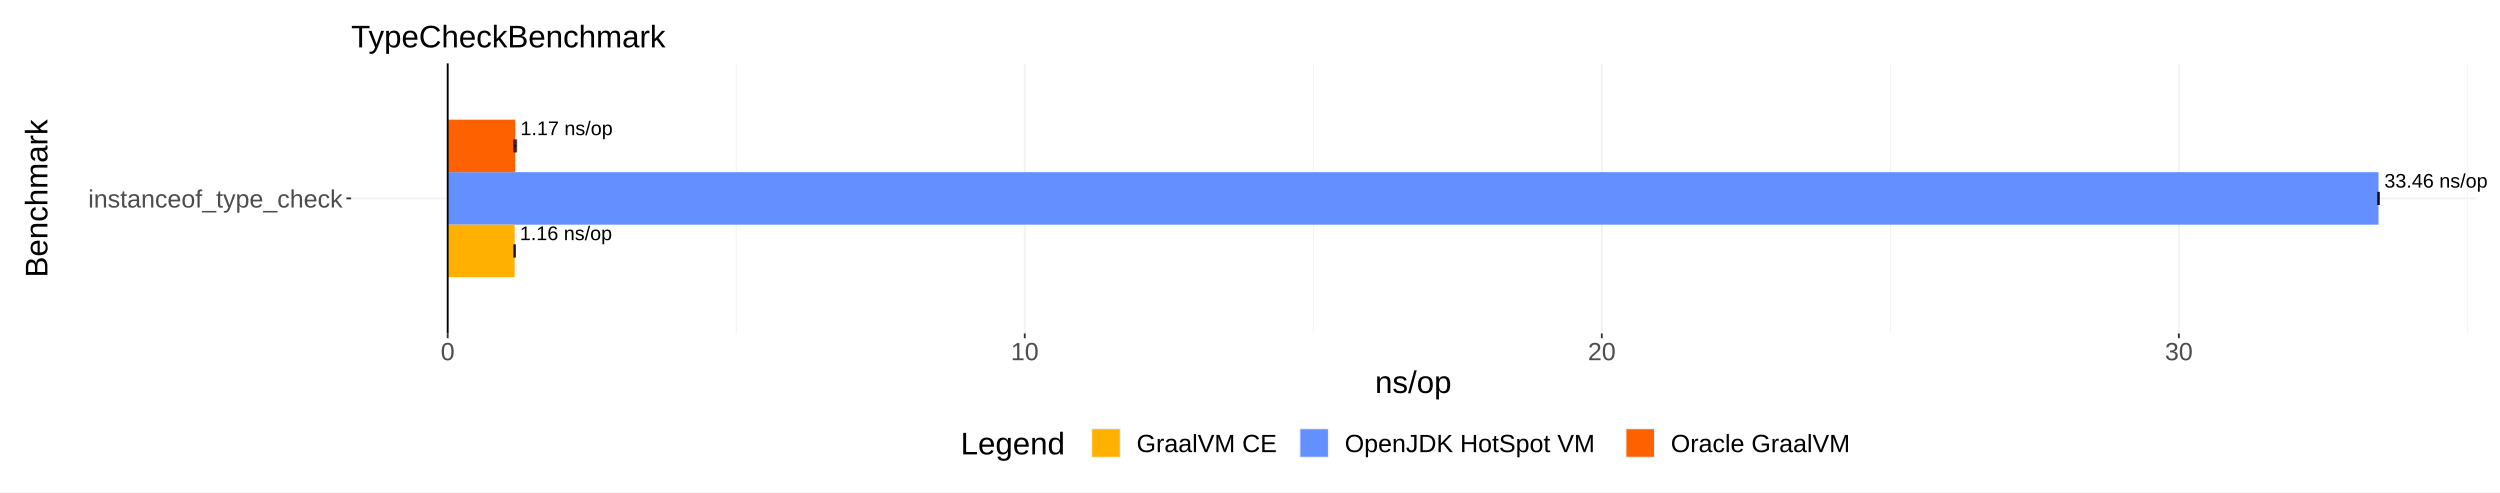
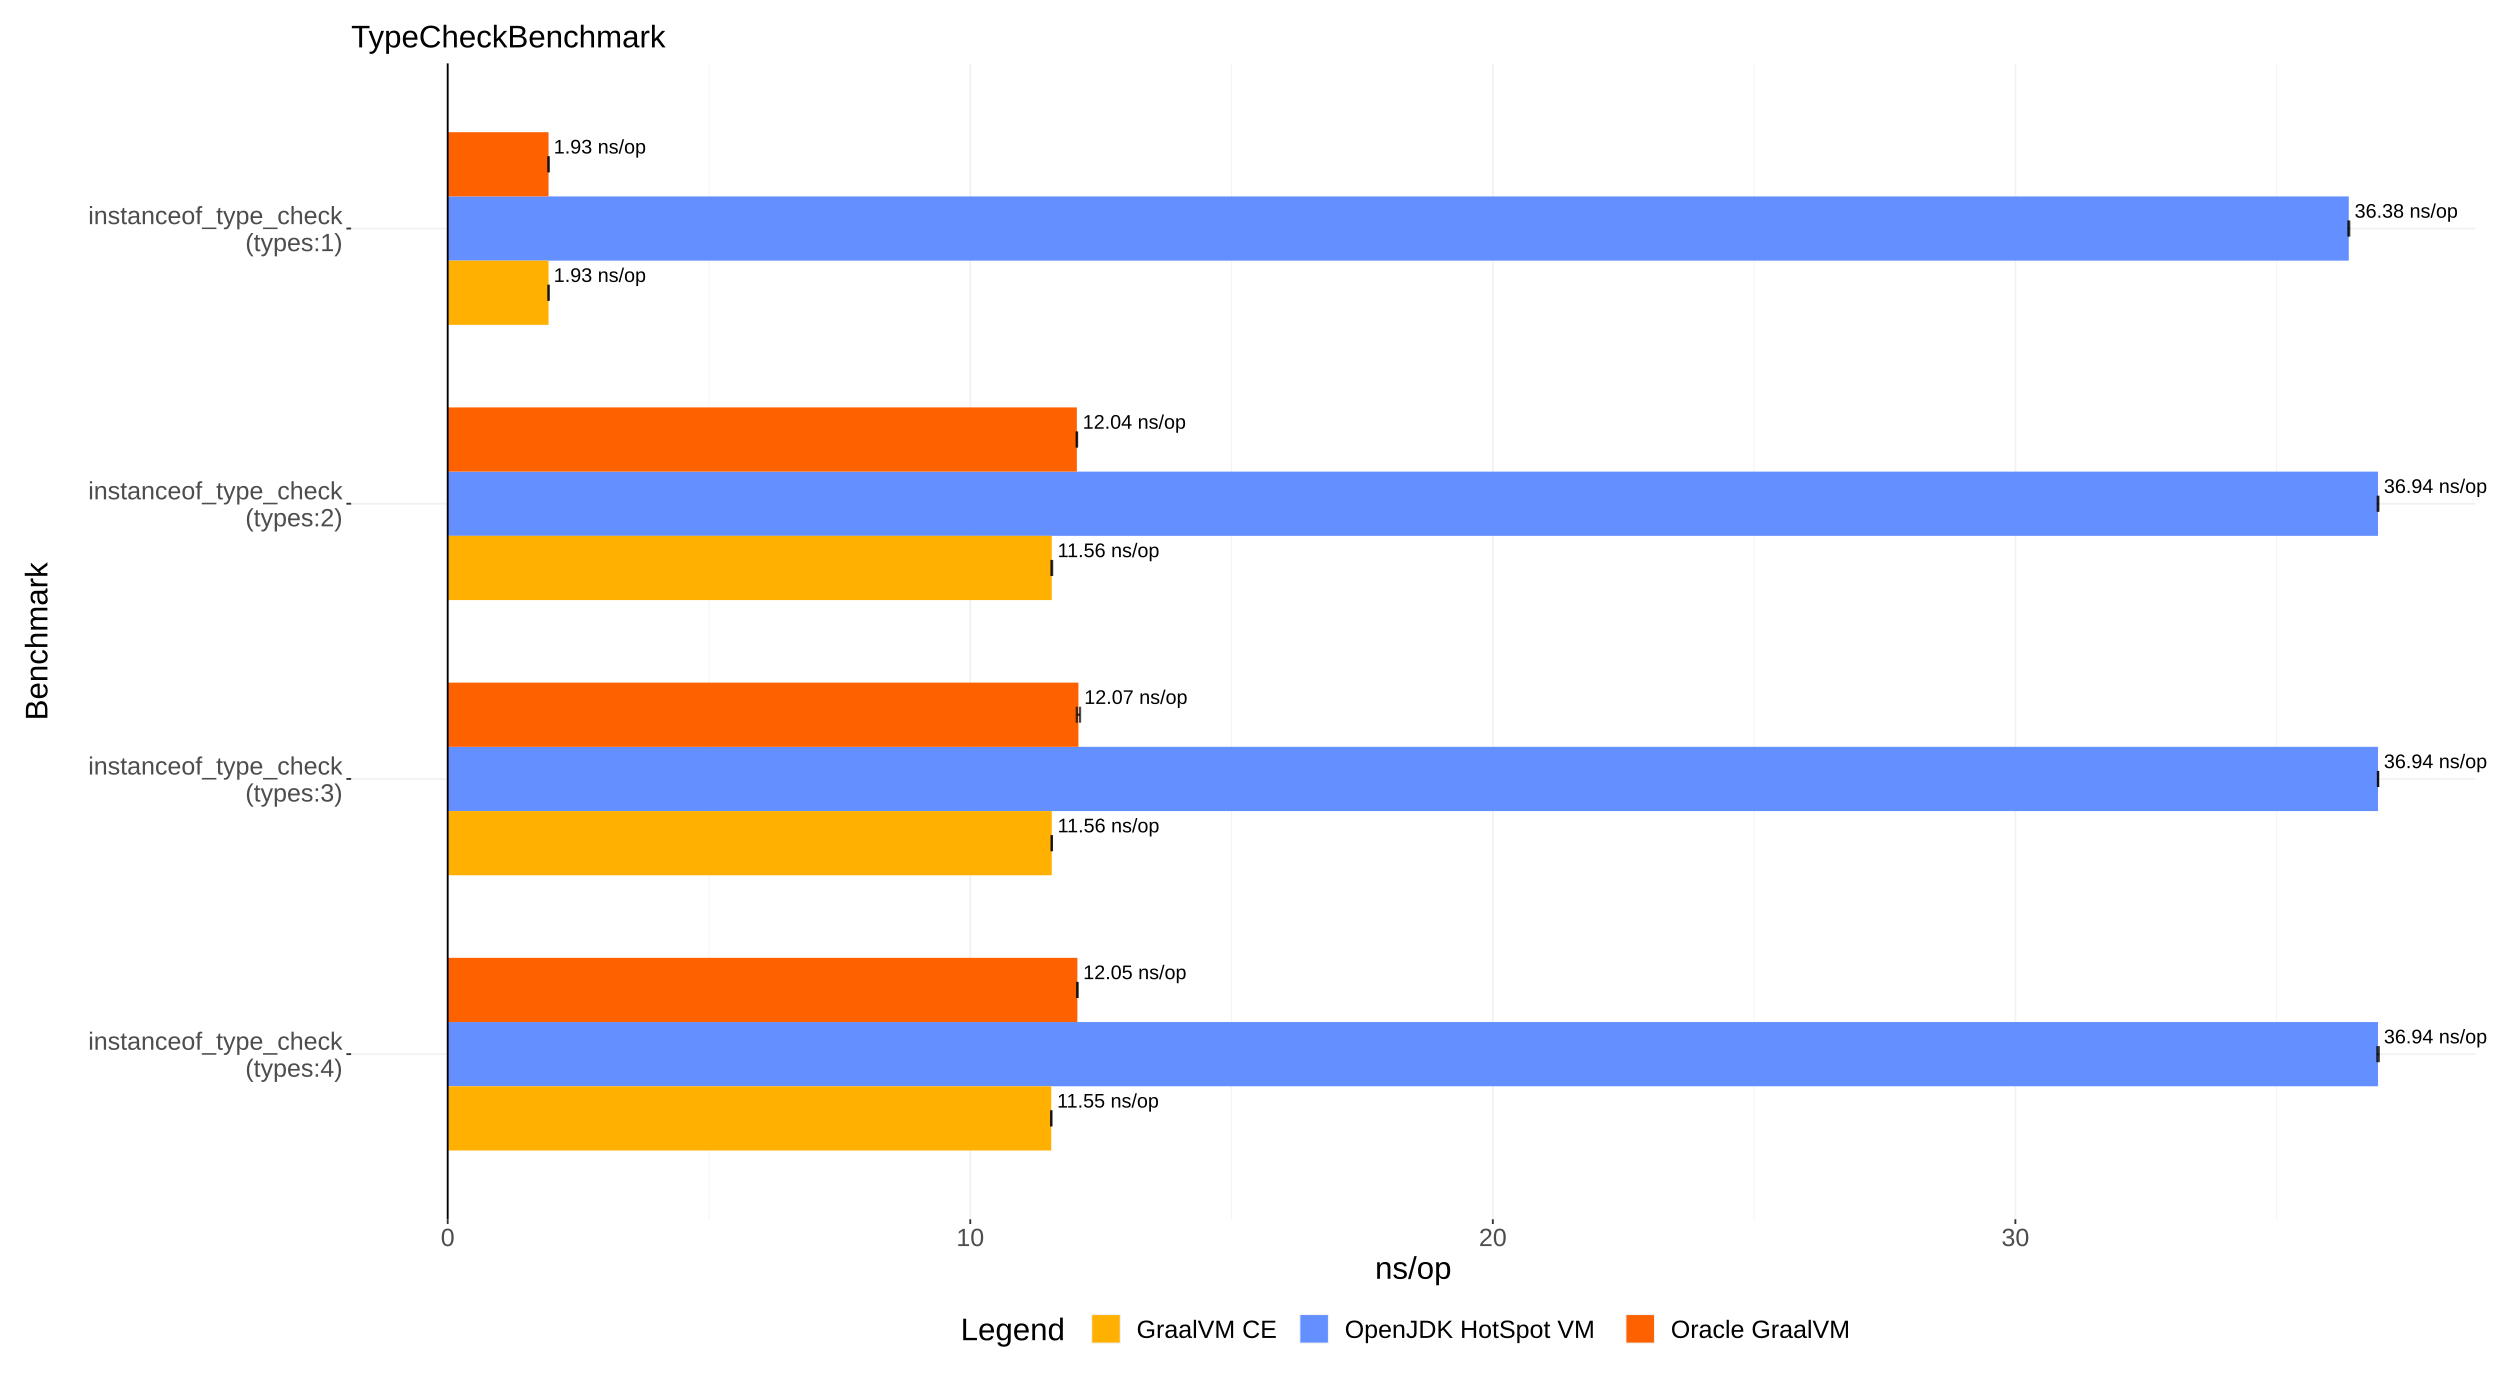
- <svg xmlns="http://www.w3.org/2000/svg" class="svglite" width="1440.00pt" height="283.46pt" viewBox="0 0 1440.00 283.46">
+ <svg xmlns="http://www.w3.org/2000/svg" class="svglite" width="1440.00pt" height="793.70pt" viewBox="0 0 1440.00 793.70">
  <defs>
    <style type="text/css">
    .svglite line, .svglite polyline, .svglite polygon, .svglite path, .svglite rect, .svglite circle {
      fill: none;
      stroke: #000000;
      stroke-linecap: round;
      stroke-linejoin: round;
      stroke-miterlimit: 10.00;
    }
    .svglite text {
      white-space: pre;
    }
  </style>
  </defs>
  <rect width="100%" height="100%" style="stroke: none; fill: #FFFFFF;" />
  <defs>
-     <clipPath id="cpMC4wMHwxNDQwLjAwfDAuMDB8MjgzLjQ2">
-       <rect x="0.00" y="0.00" width="1440.00" height="283.46" />
+     <clipPath id="cpMC4wMHwxNDQwLjAwfDAuMDB8NzkzLjcw">
+       <rect x="0.00" y="0.00" width="1440.00" height="793.70" />
    </clipPath>
  </defs>
-   <g clip-path="url(#cpMC4wMHwxNDQwLjAwfDAuMDB8MjgzLjQ2)">
-     <rect x="-0" y="0.00" width="1440.00" height="283.46" style="stroke-width: 1.07; stroke: #FFFFFF; fill: #FFFFFF;" />
-     <rect x="202.25" y="36.52" width="1223.57" height="155.54" style="stroke-width: 1.07; stroke: none;" />
-     <polyline points="424.06,192.07 424.06,36.52 " style="stroke-width: 0.53; stroke: #F2F2F2; stroke-linecap: butt;" />
-     <polyline points="756.45,192.07 756.45,36.52 " style="stroke-width: 0.53; stroke: #F2F2F2; stroke-linecap: butt;" />
-     <polyline points="1088.84,192.07 1088.84,36.52 " style="stroke-width: 0.53; stroke: #F2F2F2; stroke-linecap: butt;" />
-     <polyline points="1421.22,192.07 1421.22,36.52 " style="stroke-width: 0.53; stroke: #F2F2F2; stroke-linecap: butt;" />
-     <polyline points="202.25,114.29 1425.83,114.29 " style="stroke-width: 1.07; stroke: #F2F2F2; stroke-linecap: butt;" />
-     <polyline points="257.87,192.07 257.87,36.52 " style="stroke-width: 1.07; stroke: #F2F2F2; stroke-linecap: butt;" />
-     <polyline points="590.26,192.07 590.26,36.52 " style="stroke-width: 1.07; stroke: #F2F2F2; stroke-linecap: butt;" />
-     <polyline points="922.64,192.07 922.64,36.52 " style="stroke-width: 1.07; stroke: #F2F2F2; stroke-linecap: butt;" />
-     <polyline points="1255.03,192.07 1255.03,36.52 " style="stroke-width: 1.07; stroke: #F2F2F2; stroke-linecap: butt;" />
-     <rect x="257.87" y="99.17" width="1112.16" height="30.24" style="stroke-width: 1.07; stroke: none; stroke-linecap: butt; stroke-linejoin: miter; fill: #648FFF;" />
-     <rect x="257.87" y="129.42" width="38.56" height="30.24" style="stroke-width: 1.07; stroke: none; stroke-linecap: butt; stroke-linejoin: miter; fill: #FFB000;" />
-     <rect x="257.87" y="68.93" width="38.89" height="30.24" style="stroke-width: 1.07; stroke: none; stroke-linecap: butt; stroke-linejoin: miter; fill: #FE6100;" />
-     <text x="1373.40" y="108.07" style="font-size: 11.38px; font-family: &quot;Liberation Sans&quot;;" textLength="67.32px" lengthAdjust="spacingAndGlyphs">33.46 ns/op</text>
-     <text x="299.43" y="138.32" style="font-size: 11.38px; font-family: &quot;Liberation Sans&quot;;" textLength="60.08px" lengthAdjust="spacingAndGlyphs">1.16 ns/op</text>
-     <text x="299.77" y="77.83" style="font-size: 11.38px; font-family: &quot;Liberation Sans&quot;;" textLength="60.08px" lengthAdjust="spacingAndGlyphs">1.17 ns/op</text>
-     <polyline points="1370.21,118.08 1370.21,110.51 " style="stroke-width: 1.28; stroke: #000000; stroke-opacity: 0.70; stroke-linecap: butt;" />
-     <polyline points="1370.21,114.29 1369.86,114.29 " style="stroke-width: 1.28; stroke: #000000; stroke-opacity: 0.70; stroke-linecap: butt;" />
-     <polyline points="1369.86,118.08 1369.86,110.51 " style="stroke-width: 1.28; stroke: #000000; stroke-opacity: 0.70; stroke-linecap: butt;" />
-     <polyline points="296.43,148.32 296.43,140.76 " style="stroke-width: 1.28; stroke: #000000; stroke-opacity: 0.70; stroke-linecap: butt;" />
-     <polyline points="296.43,144.54 296.43,144.54 " style="stroke-width: 1.28; stroke: #000000; stroke-opacity: 0.70; stroke-linecap: butt;" />
-     <polyline points="296.43,148.32 296.43,140.76 " style="stroke-width: 1.28; stroke: #000000; stroke-opacity: 0.70; stroke-linecap: butt;" />
-     <polyline points="297.25,87.83 297.25,80.27 " style="stroke-width: 1.28; stroke: #000000; stroke-opacity: 0.70; stroke-linecap: butt;" />
-     <polyline points="297.25,84.05 296.27,84.05 " style="stroke-width: 1.28; stroke: #000000; stroke-opacity: 0.70; stroke-linecap: butt;" />
-     <polyline points="296.27,87.83 296.27,80.27 " style="stroke-width: 1.28; stroke: #000000; stroke-opacity: 0.70; stroke-linecap: butt;" />
-     <line x1="257.87" y1="192.07" x2="257.87" y2="36.52" style="stroke-width: 1.07; stroke-linecap: butt;" />
-     <text x="197.32" y="119.54" text-anchor="end" style="font-size: 14.40px;fill: #4D4D4D; font-family: &quot;Liberation Sans&quot;;" textLength="163.54px" lengthAdjust="spacingAndGlyphs">instanceof_type_check</text>
-     <polyline points="199.52,114.29 202.25,114.29 " style="stroke-width: 1.07; stroke: #333333; stroke-linecap: butt;" />
-     <polyline points="257.87,194.81 257.87,192.07 " style="stroke-width: 1.07; stroke: #333333; stroke-linecap: butt;" />
-     <polyline points="590.26,194.81 590.26,192.07 " style="stroke-width: 1.07; stroke: #333333; stroke-linecap: butt;" />
-     <polyline points="922.64,194.81 922.64,192.07 " style="stroke-width: 1.07; stroke: #333333; stroke-linecap: butt;" />
-     <polyline points="1255.03,194.81 1255.03,192.07 " style="stroke-width: 1.07; stroke: #333333; stroke-linecap: butt;" />
-     <text x="257.87" y="207.49" text-anchor="middle" style="font-size: 14.40px;fill: #4D4D4D; font-family: &quot;Liberation Sans&quot;;" textLength="9.16px" lengthAdjust="spacingAndGlyphs">0</text>
-     <text x="590.26" y="207.49" text-anchor="middle" style="font-size: 14.40px;fill: #4D4D4D; font-family: &quot;Liberation Sans&quot;;" textLength="18.32px" lengthAdjust="spacingAndGlyphs">10</text>
-     <text x="922.64" y="207.49" text-anchor="middle" style="font-size: 14.40px;fill: #4D4D4D; font-family: &quot;Liberation Sans&quot;;" textLength="18.32px" lengthAdjust="spacingAndGlyphs">20</text>
-     <text x="1255.03" y="207.49" text-anchor="middle" style="font-size: 14.40px;fill: #4D4D4D; font-family: &quot;Liberation Sans&quot;;" textLength="18.32px" lengthAdjust="spacingAndGlyphs">30</text>
-     <text x="814.04" y="226.35" text-anchor="middle" style="font-size: 18.00px; font-family: &quot;Liberation Sans&quot;;" textLength="49.28px" lengthAdjust="spacingAndGlyphs">ns/op</text>
-     <text transform="translate(27.30,114.29) rotate(-90)" text-anchor="middle" style="font-size: 18.00px; font-family: &quot;Liberation Sans&quot;;" textLength="102.52px" lengthAdjust="spacingAndGlyphs">Benchmark</text>
-     <rect x="547.85" y="241.05" width="532.38" height="28.24" style="stroke-width: 1.07; stroke: none; fill: #FFFFFF;" />
-     <text x="553.33" y="261.73" style="font-size: 18.00px; font-family: &quot;Liberation Sans&quot;;" textLength="66.12px" lengthAdjust="spacingAndGlyphs">Legend</text>
-     <rect x="628.41" y="246.53" width="17.28" height="17.28" style="stroke-width: 1.07; stroke: none; fill: #F2F2F2;" />
-     <rect x="629.12" y="247.24" width="15.86" height="15.86" style="stroke-width: 1.07; stroke: none; stroke-linecap: butt; stroke-linejoin: miter; fill: #FFB000;" />
-     <rect x="748.31" y="246.53" width="17.28" height="17.28" style="stroke-width: 1.07; stroke: none; fill: #F2F2F2;" />
-     <rect x="749.02" y="247.24" width="15.86" height="15.86" style="stroke-width: 1.07; stroke: none; stroke-linecap: butt; stroke-linejoin: miter; fill: #648FFF;" />
-     <rect x="936.14" y="246.53" width="17.28" height="17.28" style="stroke-width: 1.07; stroke: none; fill: #F2F2F2;" />
-     <rect x="936.84" y="247.24" width="15.86" height="15.86" style="stroke-width: 1.07; stroke: none; stroke-linecap: butt; stroke-linejoin: miter; fill: #FE6100;" />
-     <text x="654.66" y="260.42" style="font-size: 14.40px; font-family: &quot;Liberation Sans&quot;;" textLength="84.69px" lengthAdjust="spacingAndGlyphs">GraalVM CE</text>
-     <text x="774.56" y="260.42" style="font-size: 14.40px; font-family: &quot;Liberation Sans&quot;;" textLength="152.61px" lengthAdjust="spacingAndGlyphs">OpenJDK HotSpot VM</text>
-     <text x="962.38" y="260.42" style="font-size: 14.40px; font-family: &quot;Liberation Sans&quot;;" textLength="112.37px" lengthAdjust="spacingAndGlyphs">Oracle GraalVM</text>
+   <g clip-path="url(#cpMC4wMHwxNDQwLjAwfDAuMDB8NzkzLjcw)">
+     <rect x="-0" y="0.00" width="1440.00" height="793.70" style="stroke-width: 1.07; stroke: #FFFFFF; fill: #FFFFFF;" />
+     <rect x="202.25" y="36.52" width="1223.57" height="665.78" style="stroke-width: 1.07; stroke: none;" />
+     <polyline points="408.37,702.30 408.37,36.52 " style="stroke-width: 0.53; stroke: #F2F2F2; stroke-linecap: butt;" />
+     <polyline points="709.37,702.30 709.37,36.52 " style="stroke-width: 0.53; stroke: #F2F2F2; stroke-linecap: butt;" />
+     <polyline points="1010.36,702.30 1010.36,36.52 " style="stroke-width: 0.53; stroke: #F2F2F2; stroke-linecap: butt;" />
+     <polyline points="1311.36,702.30 1311.36,36.52 " style="stroke-width: 0.53; stroke: #F2F2F2; stroke-linecap: butt;" />
+     <polyline points="202.25,607.19 1425.83,607.19 " style="stroke-width: 1.07; stroke: #F2F2F2; stroke-linecap: butt;" />
+     <polyline points="202.25,448.67 1425.83,448.67 " style="stroke-width: 1.07; stroke: #F2F2F2; stroke-linecap: butt;" />
+     <polyline points="202.25,290.15 1425.83,290.15 " style="stroke-width: 1.07; stroke: #F2F2F2; stroke-linecap: butt;" />
+     <polyline points="202.25,131.63 1425.83,131.63 " style="stroke-width: 1.07; stroke: #F2F2F2; stroke-linecap: butt;" />
+     <polyline points="257.87,702.30 257.87,36.52 " style="stroke-width: 1.07; stroke: #F2F2F2; stroke-linecap: butt;" />
+     <polyline points="558.87,702.30 558.87,36.52 " style="stroke-width: 1.07; stroke: #F2F2F2; stroke-linecap: butt;" />
+     <polyline points="859.87,702.30 859.87,36.52 " style="stroke-width: 1.07; stroke: #F2F2F2; stroke-linecap: butt;" />
+     <polyline points="1160.86,702.30 1160.86,36.52 " style="stroke-width: 1.07; stroke: #F2F2F2; stroke-linecap: butt;" />
+     <rect x="257.87" y="588.70" width="1111.88" height="36.99" style="stroke-width: 1.07; stroke: none; stroke-linecap: butt; stroke-linejoin: miter; fill: #648FFF;" />
+     <rect x="257.87" y="625.69" width="347.65" height="36.99" style="stroke-width: 1.07; stroke: none; stroke-linecap: butt; stroke-linejoin: miter; fill: #FFB000;" />
+     <rect x="257.87" y="551.71" width="362.70" height="36.99" style="stroke-width: 1.07; stroke: none; stroke-linecap: butt; stroke-linejoin: miter; fill: #FE6100;" />
+     <rect x="257.87" y="430.18" width="1111.88" height="36.99" style="stroke-width: 1.07; stroke: none; stroke-linecap: butt; stroke-linejoin: miter; fill: #648FFF;" />
+     <rect x="257.87" y="467.17" width="347.95" height="36.99" style="stroke-width: 1.07; stroke: none; stroke-linecap: butt; stroke-linejoin: miter; fill: #FFB000;" />
+     <rect x="257.87" y="393.19" width="363.30" height="36.99" style="stroke-width: 1.07; stroke: none; stroke-linecap: butt; stroke-linejoin: miter; fill: #FE6100;" />
+     <rect x="257.87" y="271.66" width="1111.88" height="36.99" style="stroke-width: 1.07; stroke: none; stroke-linecap: butt; stroke-linejoin: miter; fill: #648FFF;" />
+     <rect x="257.87" y="308.65" width="347.95" height="36.99" style="stroke-width: 1.07; stroke: none; stroke-linecap: butt; stroke-linejoin: miter; fill: #FFB000;" />
+     <rect x="257.87" y="234.67" width="362.40" height="36.99" style="stroke-width: 1.07; stroke: none; stroke-linecap: butt; stroke-linejoin: miter; fill: #FE6100;" />
+     <rect x="257.87" y="113.14" width="1095.03" height="36.99" style="stroke-width: 1.07; stroke: none; stroke-linecap: butt; stroke-linejoin: miter; fill: #648FFF;" />
+     <rect x="257.87" y="150.13" width="58.09" height="36.99" style="stroke-width: 1.07; stroke: none; stroke-linecap: butt; stroke-linejoin: miter; fill: #FFB000;" />
+     <rect x="257.87" y="76.15" width="58.09" height="36.99" style="stroke-width: 1.07; stroke: none; stroke-linecap: butt; stroke-linejoin: miter; fill: #FE6100;" />
+     <text x="1373.12" y="600.97" style="font-size: 11.38px; font-family: &quot;Liberation Sans&quot;;" textLength="67.32px" lengthAdjust="spacingAndGlyphs">36.94 ns/op</text>
+     <text x="608.89" y="637.96" style="font-size: 11.38px; font-family: &quot;Liberation Sans&quot;;" textLength="67.32px" lengthAdjust="spacingAndGlyphs">11.55 ns/op</text>
+     <text x="623.94" y="563.98" style="font-size: 11.38px; font-family: &quot;Liberation Sans&quot;;" textLength="67.32px" lengthAdjust="spacingAndGlyphs">12.05 ns/op</text>
+     <text x="1373.12" y="442.45" style="font-size: 11.38px; font-family: &quot;Liberation Sans&quot;;" textLength="67.32px" lengthAdjust="spacingAndGlyphs">36.94 ns/op</text>
+     <text x="609.19" y="479.44" style="font-size: 11.38px; font-family: &quot;Liberation Sans&quot;;" textLength="67.32px" lengthAdjust="spacingAndGlyphs">11.56 ns/op</text>
+     <text x="624.54" y="405.46" style="font-size: 11.38px; font-family: &quot;Liberation Sans&quot;;" textLength="67.32px" lengthAdjust="spacingAndGlyphs">12.07 ns/op</text>
+     <text x="1373.12" y="283.93" style="font-size: 11.38px; font-family: &quot;Liberation Sans&quot;;" textLength="67.32px" lengthAdjust="spacingAndGlyphs">36.94 ns/op</text>
+     <text x="609.19" y="320.92" style="font-size: 11.38px; font-family: &quot;Liberation Sans&quot;;" textLength="67.32px" lengthAdjust="spacingAndGlyphs">11.56 ns/op</text>
+     <text x="623.64" y="246.94" style="font-size: 11.38px; font-family: &quot;Liberation Sans&quot;;" textLength="67.32px" lengthAdjust="spacingAndGlyphs">12.04 ns/op</text>
+     <text x="1356.26" y="125.41" style="font-size: 11.38px; font-family: &quot;Liberation Sans&quot;;" textLength="67.32px" lengthAdjust="spacingAndGlyphs">36.38 ns/op</text>
+     <text x="318.97" y="162.40" style="font-size: 11.38px; font-family: &quot;Liberation Sans&quot;;" textLength="60.08px" lengthAdjust="spacingAndGlyphs">1.93 ns/op</text>
+     <text x="318.97" y="88.43" style="font-size: 11.38px; font-family: &quot;Liberation Sans&quot;;" textLength="60.08px" lengthAdjust="spacingAndGlyphs">1.93 ns/op</text>
+     <polyline points="1370.21,611.82 1370.21,602.57 " style="stroke-width: 1.28; stroke: #000000; stroke-opacity: 0.70; stroke-linecap: butt;" />
+     <polyline points="1370.21,607.19 1369.30,607.19 " style="stroke-width: 1.28; stroke: #000000; stroke-opacity: 0.70; stroke-linecap: butt;" />
+     <polyline points="1369.30,611.82 1369.30,602.57 " style="stroke-width: 1.28; stroke: #000000; stroke-opacity: 0.70; stroke-linecap: butt;" />
+     <polyline points="605.59,648.80 605.59,639.56 " style="stroke-width: 1.28; stroke: #000000; stroke-opacity: 0.70; stroke-linecap: butt;" />
+     <polyline points="605.59,644.18 605.46,644.18 " style="stroke-width: 1.28; stroke: #000000; stroke-opacity: 0.70; stroke-linecap: butt;" />
+     <polyline points="605.46,648.80 605.46,639.56 " style="stroke-width: 1.28; stroke: #000000; stroke-opacity: 0.70; stroke-linecap: butt;" />
+     <polyline points="620.74,574.83 620.74,565.58 " style="stroke-width: 1.28; stroke: #000000; stroke-opacity: 0.70; stroke-linecap: butt;" />
+     <polyline points="620.74,570.20 620.40,570.20 " style="stroke-width: 1.28; stroke: #000000; stroke-opacity: 0.70; stroke-linecap: butt;" />
+     <polyline points="620.40,574.83 620.40,565.58 " style="stroke-width: 1.28; stroke: #000000; stroke-opacity: 0.70; stroke-linecap: butt;" />
+     <polyline points="1369.84,453.30 1369.84,444.05 " style="stroke-width: 1.28; stroke: #000000; stroke-opacity: 0.70; stroke-linecap: butt;" />
+     <polyline points="1369.84,448.67 1369.67,448.67 " style="stroke-width: 1.28; stroke: #000000; stroke-opacity: 0.70; stroke-linecap: butt;" />
+     <polyline points="1369.67,453.30 1369.67,444.05 " style="stroke-width: 1.28; stroke: #000000; stroke-opacity: 0.70; stroke-linecap: butt;" />
+     <polyline points="605.90,490.28 605.90,481.04 " style="stroke-width: 1.28; stroke: #000000; stroke-opacity: 0.70; stroke-linecap: butt;" />
+     <polyline points="605.90,485.66 605.74,485.66 " style="stroke-width: 1.28; stroke: #000000; stroke-opacity: 0.70; stroke-linecap: butt;" />
+     <polyline points="605.74,490.28 605.74,481.04 " style="stroke-width: 1.28; stroke: #000000; stroke-opacity: 0.70; stroke-linecap: butt;" />
+     <polyline points="622.11,416.31 622.11,407.06 " style="stroke-width: 1.28; stroke: #000000; stroke-opacity: 0.70; stroke-linecap: butt;" />
+     <polyline points="622.11,411.68 620.24,411.68 " style="stroke-width: 1.28; stroke: #000000; stroke-opacity: 0.70; stroke-linecap: butt;" />
+     <polyline points="620.24,416.31 620.24,407.06 " style="stroke-width: 1.28; stroke: #000000; stroke-opacity: 0.70; stroke-linecap: butt;" />
+     <polyline points="1369.96,294.78 1369.96,285.53 " style="stroke-width: 1.28; stroke: #000000; stroke-opacity: 0.70; stroke-linecap: butt;" />
+     <polyline points="1369.96,290.15 1369.54,290.15 " style="stroke-width: 1.28; stroke: #000000; stroke-opacity: 0.70; stroke-linecap: butt;" />
+     <polyline points="1369.54,294.78 1369.54,285.53 " style="stroke-width: 1.28; stroke: #000000; stroke-opacity: 0.70; stroke-linecap: butt;" />
+     <polyline points="606.04,331.76 606.04,322.52 " style="stroke-width: 1.28; stroke: #000000; stroke-opacity: 0.70; stroke-linecap: butt;" />
+     <polyline points="606.04,327.14 605.61,327.14 " style="stroke-width: 1.28; stroke: #000000; stroke-opacity: 0.70; stroke-linecap: butt;" />
+     <polyline points="605.61,331.76 605.61,322.52 " style="stroke-width: 1.28; stroke: #000000; stroke-opacity: 0.70; stroke-linecap: butt;" />
+     <polyline points="620.40,257.79 620.40,248.54 " style="stroke-width: 1.28; stroke: #000000; stroke-opacity: 0.70; stroke-linecap: butt;" />
+     <polyline points="620.40,253.17 620.14,253.17 " style="stroke-width: 1.28; stroke: #000000; stroke-opacity: 0.70; stroke-linecap: butt;" />
+     <polyline points="620.14,257.79 620.14,248.54 " style="stroke-width: 1.28; stroke: #000000; stroke-opacity: 0.70; stroke-linecap: butt;" />
+     <polyline points="1353.18,136.26 1353.18,127.01 " style="stroke-width: 1.28; stroke: #000000; stroke-opacity: 0.70; stroke-linecap: butt;" />
+     <polyline points="1353.18,131.63 1352.62,131.63 " style="stroke-width: 1.28; stroke: #000000; stroke-opacity: 0.70; stroke-linecap: butt;" />
+     <polyline points="1352.62,136.26 1352.62,127.01 " style="stroke-width: 1.28; stroke: #000000; stroke-opacity: 0.70; stroke-linecap: butt;" />
+     <polyline points="315.97,173.25 315.97,164.00 " style="stroke-width: 1.28; stroke: #000000; stroke-opacity: 0.70; stroke-linecap: butt;" />
+     <polyline points="315.97,168.62 315.96,168.62 " style="stroke-width: 1.28; stroke: #000000; stroke-opacity: 0.70; stroke-linecap: butt;" />
+     <polyline points="315.96,173.25 315.96,164.00 " style="stroke-width: 1.28; stroke: #000000; stroke-opacity: 0.70; stroke-linecap: butt;" />
+     <polyline points="316.04,99.27 316.04,90.02 " style="stroke-width: 1.28; stroke: #000000; stroke-opacity: 0.70; stroke-linecap: butt;" />
+     <polyline points="316.04,94.65 315.89,94.65 " style="stroke-width: 1.28; stroke: #000000; stroke-opacity: 0.70; stroke-linecap: butt;" />
+     <polyline points="315.89,99.27 315.89,90.02 " style="stroke-width: 1.28; stroke: #000000; stroke-opacity: 0.70; stroke-linecap: butt;" />
+     <line x1="257.87" y1="702.30" x2="257.87" y2="36.52" style="stroke-width: 1.07; stroke-linecap: butt;" />
+     <text x="197.32" y="604.66" text-anchor="end" style="font-size: 14.40px;fill: #4D4D4D; font-family: &quot;Liberation Sans&quot;;" textLength="163.54px" lengthAdjust="spacingAndGlyphs">instanceof_type_check</text>
+     <text x="197.32" y="620.21" text-anchor="end" style="font-size: 14.40px;fill: #4D4D4D; font-family: &quot;Liberation Sans&quot;;" textLength="64.89px" lengthAdjust="spacingAndGlyphs">(types:4)</text>
+     <text x="197.32" y="446.14" text-anchor="end" style="font-size: 14.40px;fill: #4D4D4D; font-family: &quot;Liberation Sans&quot;;" textLength="163.54px" lengthAdjust="spacingAndGlyphs">instanceof_type_check</text>
+     <text x="197.32" y="461.69" text-anchor="end" style="font-size: 14.40px;fill: #4D4D4D; font-family: &quot;Liberation Sans&quot;;" textLength="64.89px" lengthAdjust="spacingAndGlyphs">(types:3)</text>
+     <text x="197.32" y="287.62" text-anchor="end" style="font-size: 14.40px;fill: #4D4D4D; font-family: &quot;Liberation Sans&quot;;" textLength="163.54px" lengthAdjust="spacingAndGlyphs">instanceof_type_check</text>
+     <text x="197.32" y="303.17" text-anchor="end" style="font-size: 14.40px;fill: #4D4D4D; font-family: &quot;Liberation Sans&quot;;" textLength="64.89px" lengthAdjust="spacingAndGlyphs">(types:2)</text>
+     <text x="197.32" y="129.10" text-anchor="end" style="font-size: 14.40px;fill: #4D4D4D; font-family: &quot;Liberation Sans&quot;;" textLength="163.54px" lengthAdjust="spacingAndGlyphs">instanceof_type_check</text>
+     <text x="197.32" y="144.66" text-anchor="end" style="font-size: 14.40px;fill: #4D4D4D; font-family: &quot;Liberation Sans&quot;;" textLength="64.89px" lengthAdjust="spacingAndGlyphs">(types:1)</text>
+     <polyline points="199.52,607.19 202.25,607.19 " style="stroke-width: 1.07; stroke: #333333; stroke-linecap: butt;" />
+     <polyline points="199.52,448.67 202.25,448.67 " style="stroke-width: 1.07; stroke: #333333; stroke-linecap: butt;" />
+     <polyline points="199.52,290.15 202.25,290.15 " style="stroke-width: 1.07; stroke: #333333; stroke-linecap: butt;" />
+     <polyline points="199.52,131.63 202.25,131.63 " style="stroke-width: 1.07; stroke: #333333; stroke-linecap: butt;" />
+     <polyline points="257.87,705.04 257.87,702.30 " style="stroke-width: 1.07; stroke: #333333; stroke-linecap: butt;" />
+     <polyline points="558.87,705.04 558.87,702.30 " style="stroke-width: 1.07; stroke: #333333; stroke-linecap: butt;" />
+     <polyline points="859.87,705.04 859.87,702.30 " style="stroke-width: 1.07; stroke: #333333; stroke-linecap: butt;" />
+     <polyline points="1160.86,705.04 1160.86,702.30 " style="stroke-width: 1.07; stroke: #333333; stroke-linecap: butt;" />
+     <text x="257.87" y="717.73" text-anchor="middle" style="font-size: 14.40px;fill: #4D4D4D; font-family: &quot;Liberation Sans&quot;;" textLength="9.16px" lengthAdjust="spacingAndGlyphs">0</text>
+     <text x="558.87" y="717.73" text-anchor="middle" style="font-size: 14.40px;fill: #4D4D4D; font-family: &quot;Liberation Sans&quot;;" textLength="18.32px" lengthAdjust="spacingAndGlyphs">10</text>
+     <text x="859.87" y="717.73" text-anchor="middle" style="font-size: 14.40px;fill: #4D4D4D; font-family: &quot;Liberation Sans&quot;;" textLength="18.32px" lengthAdjust="spacingAndGlyphs">20</text>
+     <text x="1160.86" y="717.73" text-anchor="middle" style="font-size: 14.40px;fill: #4D4D4D; font-family: &quot;Liberation Sans&quot;;" textLength="18.32px" lengthAdjust="spacingAndGlyphs">30</text>
+     <text x="814.04" y="736.59" text-anchor="middle" style="font-size: 18.00px; font-family: &quot;Liberation Sans&quot;;" textLength="49.28px" lengthAdjust="spacingAndGlyphs">ns/op</text>
+     <text transform="translate(27.30,369.41) rotate(-90)" text-anchor="middle" style="font-size: 18.00px; font-family: &quot;Liberation Sans&quot;;" textLength="102.52px" lengthAdjust="spacingAndGlyphs">Benchmark</text>
+     <rect x="547.85" y="751.29" width="532.38" height="28.24" style="stroke-width: 1.07; stroke: none; fill: #FFFFFF;" />
+     <text x="553.33" y="771.97" style="font-size: 18.00px; font-family: &quot;Liberation Sans&quot;;" textLength="66.12px" lengthAdjust="spacingAndGlyphs">Legend</text>
+     <rect x="628.41" y="756.77" width="17.28" height="17.28" style="stroke-width: 1.07; stroke: none; fill: #F2F2F2;" />
+     <rect x="629.12" y="757.48" width="15.86" height="15.86" style="stroke-width: 1.07; stroke: none; stroke-linecap: butt; stroke-linejoin: miter; fill: #FFB000;" />
+     <rect x="748.31" y="756.77" width="17.28" height="17.28" style="stroke-width: 1.07; stroke: none; fill: #F2F2F2;" />
+     <rect x="749.02" y="757.48" width="15.86" height="15.86" style="stroke-width: 1.07; stroke: none; stroke-linecap: butt; stroke-linejoin: miter; fill: #648FFF;" />
+     <rect x="936.14" y="756.77" width="17.28" height="17.28" style="stroke-width: 1.07; stroke: none; fill: #F2F2F2;" />
+     <rect x="936.84" y="757.48" width="15.86" height="15.86" style="stroke-width: 1.07; stroke: none; stroke-linecap: butt; stroke-linejoin: miter; fill: #FE6100;" />
+     <text x="654.66" y="770.65" style="font-size: 14.40px; font-family: &quot;Liberation Sans&quot;;" textLength="84.69px" lengthAdjust="spacingAndGlyphs">GraalVM CE</text>
+     <text x="774.56" y="770.65" style="font-size: 14.40px; font-family: &quot;Liberation Sans&quot;;" textLength="152.61px" lengthAdjust="spacingAndGlyphs">OpenJDK HotSpot VM</text>
+     <text x="962.38" y="770.65" style="font-size: 14.40px; font-family: &quot;Liberation Sans&quot;;" textLength="112.37px" lengthAdjust="spacingAndGlyphs">Oracle GraalVM</text>
    <text x="202.25" y="27.30" style="font-size: 18.00px; font-family: &quot;Liberation Sans&quot;;" textLength="199.25px" lengthAdjust="spacingAndGlyphs">TypeCheckBenchmark</text>
  </g>
</svg>
